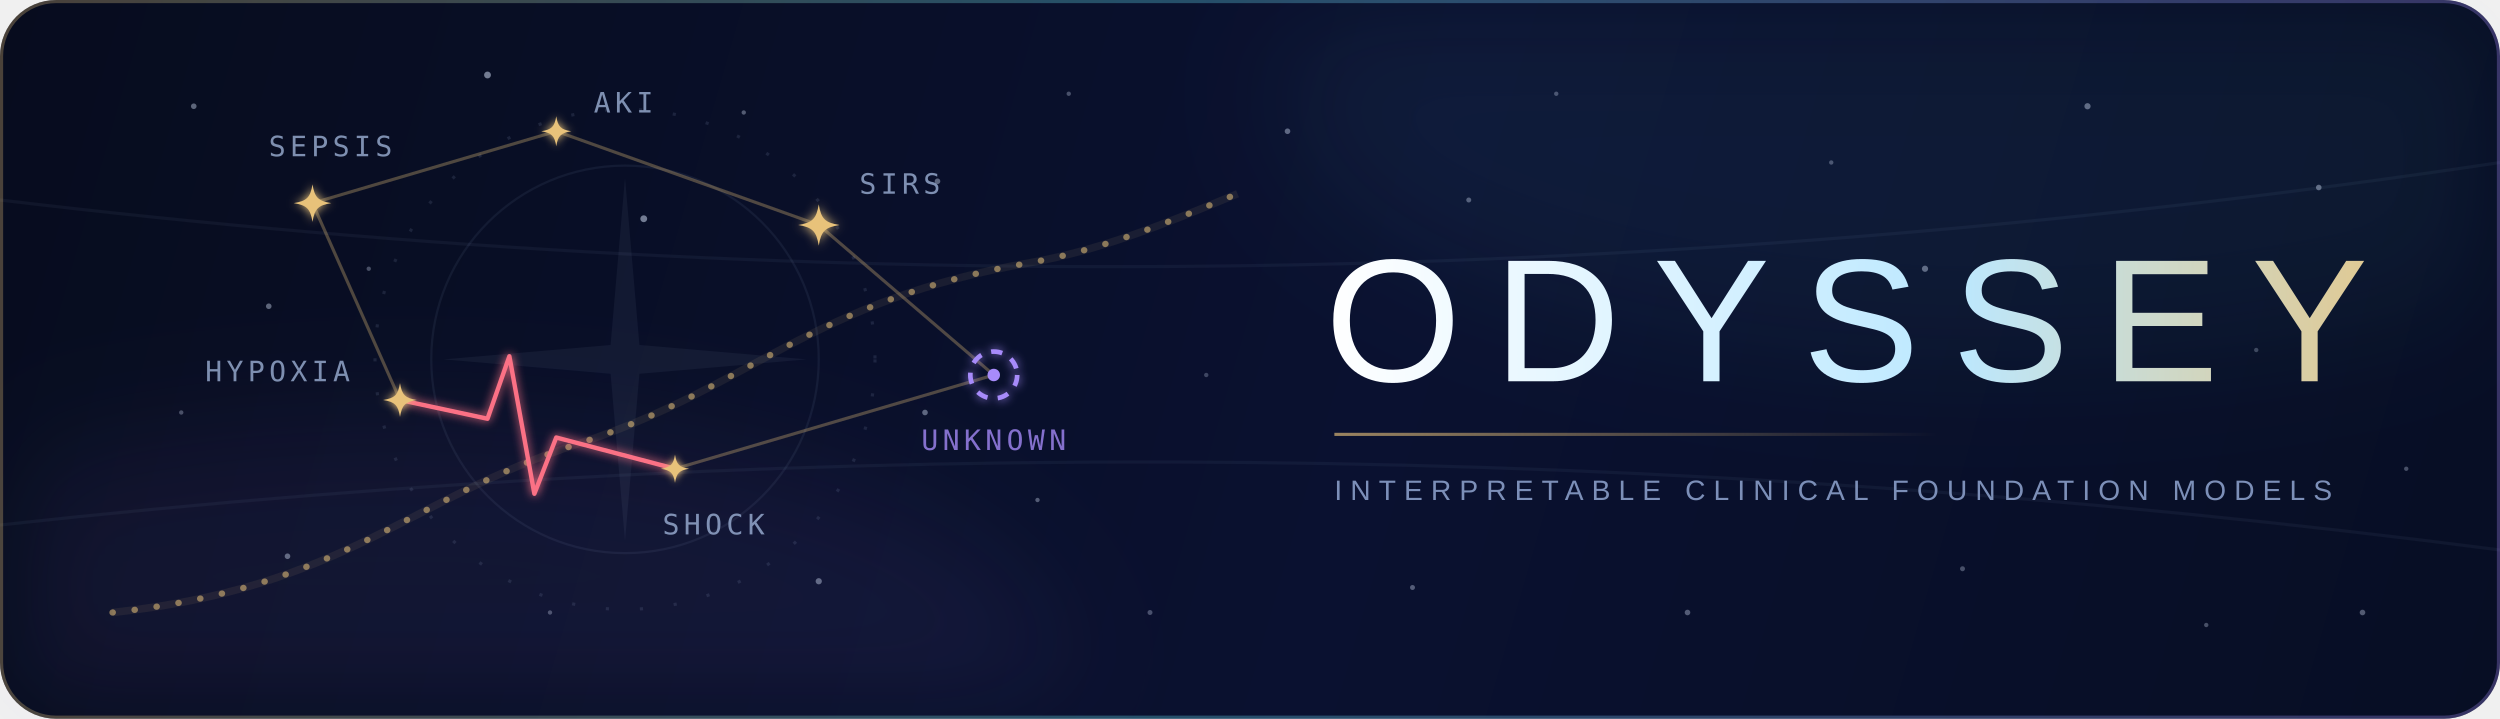
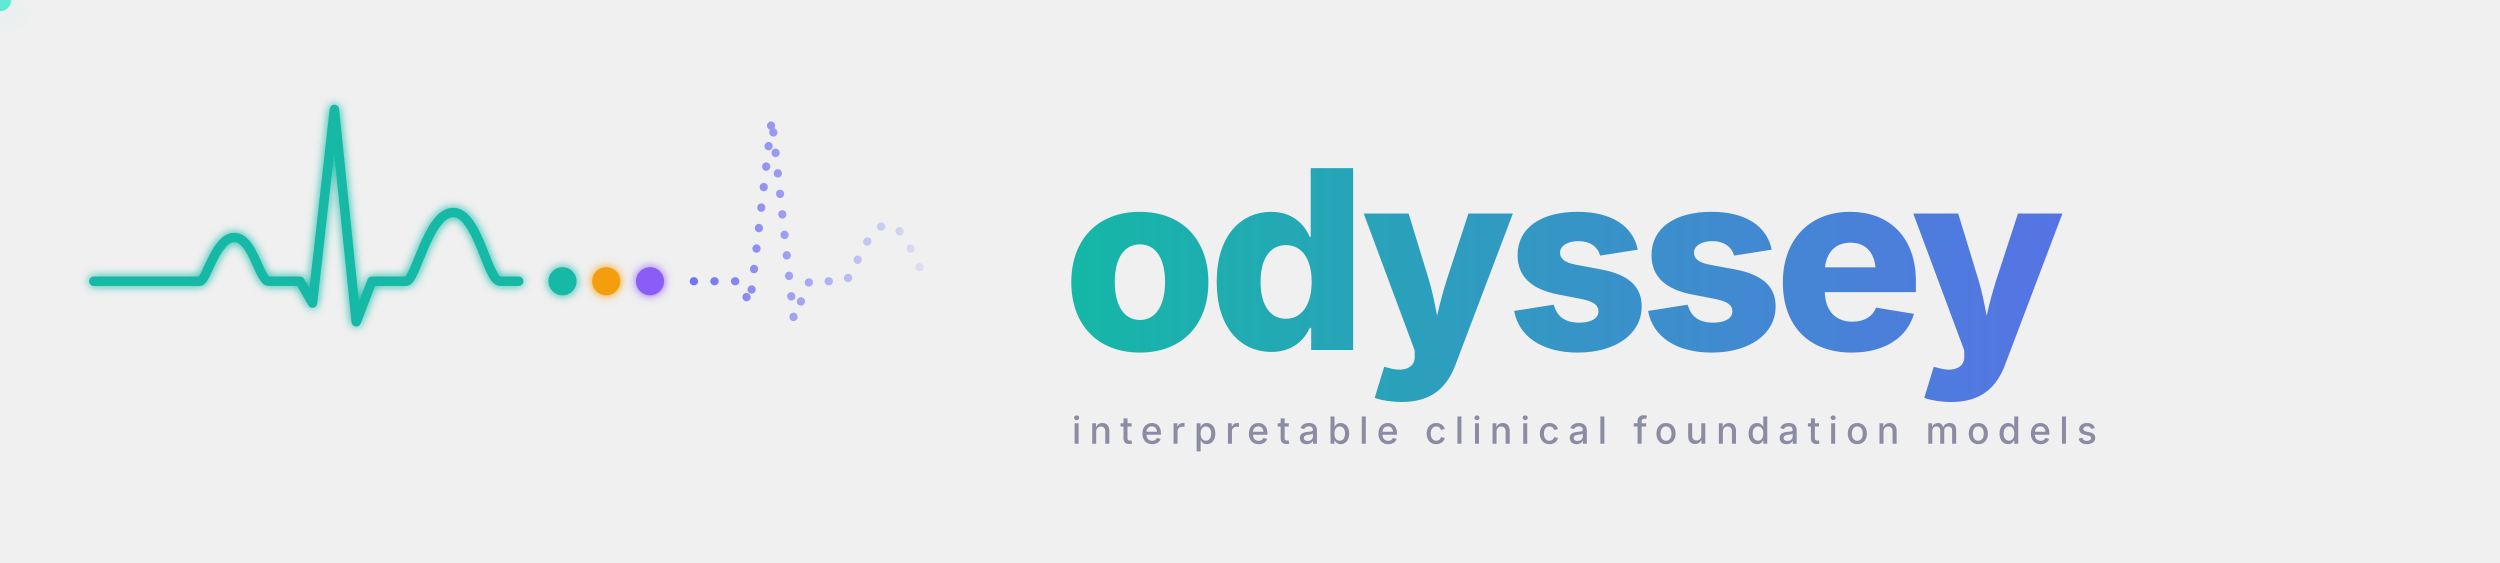
- <svg xmlns="http://www.w3.org/2000/svg" width="800" height="230" viewBox="0 0 800 230" role="img" aria-label="Odyssey — interpretable clinical foundation models">
+ <svg xmlns="http://www.w3.org/2000/svg" width="800" height="180" viewBox="0 0 800 180" role="img" aria-label="Odyssey — interpretable clinical foundation models">
  <defs>
-     <linearGradient id="bgg" x1="0" y1="0" x2="800" y2="230" gradientUnits="userSpaceOnUse">
-       <stop offset="0%" stop-color="#070C1E" />
-       <stop offset="55%" stop-color="#0A1130" />
-       <stop offset="100%" stop-color="#070E24" />
+     <path id="sweep" d="M30,90 L64,90              C66,90 69,76 75,76 C81,76 83,90 86,90              L96,90 L100,97 L107,35 L114,103 L119,90              L130,90              C133,90 137,68 145,68 C153,68 156,90 160,90              L222,90              L236,90 L240,97 L247,38 L254,102 L259,90              L270,90              C273,90 277,72 284,72 C291,72 294,90 298,90" />
+     <linearGradient id="fadeg" x1="222" y1="0" x2="298" y2="0" gradientUnits="userSpaceOnUse">
+       <stop offset="0%" stop-color="#6366F1" stop-opacity="0.9" />
+       <stop offset="100%" stop-color="#6366F1" stop-opacity="0.1" />
    </linearGradient>
-     <linearGradient id="borderg" x1="0" y1="0" x2="800" y2="0" gradientUnits="userSpaceOnUse">
-       <stop offset="0%" stop-color="#E8C27A" />
-       <stop offset="45%" stop-color="#67E8F9" />
-       <stop offset="100%" stop-color="#A78BFA" />
+     <linearGradient id="tg" x1="340" y1="0" x2="720" y2="0" gradientUnits="userSpaceOnUse">
+       <stop offset="0%" stop-color="#14B8A6" />
+       <stop offset="100%" stop-color="#6366F1" />
    </linearGradient>
-     <linearGradient id="wm" x1="424" y1="0" x2="790" y2="0" gradientUnits="userSpaceOnUse">
-       <stop offset="0%" stop-color="#FFFFFF" />
-       <stop offset="55%" stop-color="#BCE8FF" />
-       <stop offset="100%" stop-color="#E8C27A" />
-     </linearGradient>
-     <linearGradient id="ruleg" x1="427" y1="0" x2="620" y2="0" gradientUnits="userSpaceOnUse">
-       <stop offset="0%" stop-color="#E8C27A" stop-opacity="0.65" />
-       <stop offset="100%" stop-color="#E8C27A" stop-opacity="0" />
-     </linearGradient>
-     <path id="spark" d="M0,-6 C0.7,-1.8 1.8,-0.7 6,0 C1.8,0.7 0.7,1.8 0,6 C-0.7,1.8 -1.8,0.7 -6,0 C-1.8,-0.7 -0.7,-1.8 0,-6 Z" />
-     <path id="route" d="M36,196 C110,188 130,160 185,142 C240,124 260,96 330,84 C352,80 372,72 396,62" />
-     <filter id="softglow" x="-80%" y="-80%" width="260%" height="260%">
-       <feGaussianBlur stdDeviation="1.6" result="b" />
+     <filter id="softglow" x="-60%" y="-60%" width="220%" height="220%">
+       <feGaussianBlur stdDeviation="1.5" result="b" />
      <feMerge>
        <feMergeNode in="b" />
        <feMergeNode in="SourceGraphic" />
      </feMerge>
    </filter>
-     <filter id="glow" x="-120%" y="-120%" width="340%" height="340%">
-       <feGaussianBlur stdDeviation="3" result="b" />
+     <filter id="tracerglow" x="-200%" y="-200%" width="500%" height="500%">
+       <feGaussianBlur stdDeviation="4" result="b" />
      <feMerge>
        <feMergeNode in="b" />
        <feMergeNode in="SourceGraphic" />
      </feMerge>
    </filter>
-     <filter id="blob" x="-60%" y="-60%" width="220%" height="220%">
-       <feGaussianBlur stdDeviation="20" />
-     </filter>
  </defs>
-   <rect width="800" height="230" rx="18" fill="url(#bgg)" />
-   <g opacity="0.75">
-     <ellipse cx="640" cy="30" rx="230" ry="85" fill="#67E8F9" opacity="0.07" filter="url(#blob)">
-       <animateTransform attributeName="transform" type="translate" values="0 0; -40 12; 0 0" dur="14s" repeatCount="indefinite" />
-     </ellipse>
-     <ellipse cx="130" cy="215" rx="210" ry="80" fill="#A78BFA" opacity="0.09" filter="url(#blob)">
-       <animateTransform attributeName="transform" type="translate" values="0 0; 36 -10; 0 0" dur="17s" repeatCount="indefinite" />
-     </ellipse>
-   </g>
-   <g stroke="#9FB4D8" fill="none" stroke-width="1" opacity="0.06">
-     <path d="M0,64 Q400,112 800,52" />
-     <path d="M0,168 Q400,124 800,176" />
-   </g>
-   <g fill="#DCE8FF">
-     <circle cx="62" cy="34" r="0.9" opacity="0.4" />
-     <circle cx="118" cy="86" r="0.7" opacity="0.3" />
-     <circle cx="156" cy="24" r="1.1" opacity="0.5" />
-     <circle cx="238" cy="36" r="0.7" opacity="0.35" />
-     <circle cx="300" cy="58" r="0.9" opacity="0.4" />
-     <circle cx="342" cy="30" r="0.7" opacity="0.3" />
-     <circle cx="58" cy="132" r="0.7" opacity="0.3" />
-     <circle cx="92" cy="178" r="0.9" opacity="0.4" />
-     <circle cx="176" cy="196" r="0.7" opacity="0.3" />
-     <circle cx="262" cy="186" r="1.0" opacity="0.4" />
-     <circle cx="332" cy="160" r="0.7" opacity="0.35" />
-     <circle cx="368" cy="196" r="0.8" opacity="0.3" />
-     <circle cx="412" cy="42" r="0.9" opacity="0.4" />
-     <circle cx="452" cy="188" r="0.8" opacity="0.35" />
-     <circle cx="498" cy="30" r="0.7" opacity="0.3" />
-     <circle cx="540" cy="196" r="0.9" opacity="0.35" />
-     <circle cx="586" cy="52" r="0.7" opacity="0.3" />
-     <circle cx="628" cy="182" r="0.8" opacity="0.3" />
-     <circle cx="668" cy="34" r="1.0" opacity="0.4" />
-     <circle cx="706" cy="200" r="0.7" opacity="0.3" />
-     <circle cx="742" cy="60" r="0.9" opacity="0.4" />
-     <circle cx="770" cy="150" r="0.7" opacity="0.3" />
-     <circle cx="722" cy="112" r="0.7" opacity="0.25" />
-     <circle cx="386" cy="120" r="0.7" opacity="0.25" />
-     <circle cx="206" cy="70" r="1.1" opacity="0.5">
-       <animate attributeName="opacity" values="0.15;0.6;0.15" dur="3.4s" repeatCount="indefinite" />
-     </circle>
-     <circle cx="86" cy="98" r="0.9" opacity="0.4">
-       <animate attributeName="opacity" values="0.1;0.5;0.1" dur="4.1s" begin="0.9s" repeatCount="indefinite" />
-     </circle>
-     <circle cx="296" cy="132" r="0.9" opacity="0.4">
-       <animate attributeName="opacity" values="0.1;0.55;0.1" dur="3.8s" begin="1.7s" repeatCount="indefinite" />
-     </circle>
-     <circle cx="616" cy="86" r="1.0" opacity="0.4">
-       <animate attributeName="opacity" values="0.1;0.5;0.1" dur="4.5s" begin="0.4s" repeatCount="indefinite" />
-     </circle>
-     <circle cx="470" cy="64" r="0.8" opacity="0.35">
-       <animate attributeName="opacity" values="0.1;0.45;0.1" dur="3.6s" begin="2.3s" repeatCount="indefinite" />
-     </circle>
-     <circle cx="756" cy="196" r="0.9" opacity="0.35">
-       <animate attributeName="opacity" values="0.1;0.5;0.1" dur="4.2s" begin="1.2s" repeatCount="indefinite" />
-     </circle>
-   </g>
-   <g stroke="#9FB4D8" fill="none">
-     <circle cx="200" cy="115" r="80" stroke-width="1" stroke-dasharray="1 9.9" opacity="0.13" />
-     <circle cx="200" cy="115" r="62" stroke-width="0.7" opacity="0.08" />
-     <path d="M200,57 L205,115 L200,173 L195,115 Z M142,115 L200,110 L258,115 L200,120 Z" fill="#9FB4D8" stroke="none" opacity="0.07" />
-   </g>
-   <use href="#route" stroke="#E8C27A" stroke-width="2.4" fill="none" opacity="0.08" />
-   <use href="#route" stroke="#E8C27A" stroke-width="2" fill="none" stroke-linecap="round" stroke-dasharray="0.1 7" opacity="0.55" />
-   <g fill="#FFF3D6">
-     <circle r="2.4" opacity="0" filter="url(#glow)">
-       <animateMotion dur="7s" repeatCount="indefinite">
-         <mpath href="#route" />
-       </animateMotion>
-       <animate attributeName="opacity" values="0;1;1;0" keyTimes="0;0.06;0.9;1" dur="7s" repeatCount="indefinite" />
-     </circle>
-     <circle r="1.7" opacity="0" fill="#E8C27A" filter="url(#softglow)">
-       <animateMotion dur="7s" begin="0.14s" repeatCount="indefinite">
-         <mpath href="#route" />
-       </animateMotion>
-       <animate attributeName="opacity" values="0;0.6;0.6;0" keyTimes="0;0.06;0.9;1" dur="7s" begin="0.14s" repeatCount="indefinite" />
-     </circle>
-     <circle r="1.1" opacity="0" fill="#E8C27A">
-       <animateMotion dur="7s" begin="0.28s" repeatCount="indefinite">
-         <mpath href="#route" />
-       </animateMotion>
-       <animate attributeName="opacity" values="0;0.35;0.35;0" keyTimes="0;0.06;0.9;1" dur="7s" begin="0.28s" repeatCount="indefinite" />
-     </circle>
-   </g>
-   <g stroke="#E8C27A" stroke-width="1" fill="none" stroke-linecap="round" opacity="0.32">
-     <path d="M100,65 L178,42" />
-     <path d="M178,42 L262,72" />
-     <path d="M100,65 L128,128" />
-     <path d="M216,150 L318,120" />
-     <path d="M262,72 L318,120" />
-     <animate attributeName="opacity" values="0.24;0.42;0.24" dur="6s" repeatCount="indefinite" />
-   </g>
-   <path d="M128,128 L156,134 L163,114 L171,158 L178,140 L216,150" stroke="#FB7185" stroke-width="1.4" fill="none" stroke-linecap="round" stroke-linejoin="round" filter="url(#softglow)">
-     <animate attributeName="opacity" values="0.45;0.95;0.45" dur="2.8s" repeatCount="indefinite" />
-   </path>
-   <g fill="#E8C27A">
-     <g transform="translate(100 65)">
-       <use href="#spark" filter="url(#softglow)">
-         <animateTransform attributeName="transform" type="scale" values="1;1.3;1" dur="3.6s" repeatCount="indefinite" />
-         <animate attributeName="opacity" values="0.8;1;0.8" dur="3.6s" repeatCount="indefinite" />
-       </use>
-     </g>
-     <g transform="translate(178 42) scale(0.8)">
-       <use href="#spark" filter="url(#softglow)">
-         <animateTransform attributeName="transform" type="scale" values="1;1.3;1" dur="3.2s" begin="0.8s" repeatCount="indefinite" />
-         <animate attributeName="opacity" values="0.75;1;0.75" dur="3.2s" begin="0.8s" repeatCount="indefinite" />
-       </use>
-     </g>
-     <g transform="translate(262 72) scale(1.1)">
-       <use href="#spark" filter="url(#softglow)">
-         <animateTransform attributeName="transform" type="scale" values="1;1.25;1" dur="4s" begin="1.5s" repeatCount="indefinite" />
-         <animate attributeName="opacity" values="0.8;1;0.8" dur="4s" begin="1.5s" repeatCount="indefinite" />
-       </use>
-     </g>
-     <g transform="translate(128 128) scale(0.9)">
-       <use href="#spark" filter="url(#softglow)">
-         <animateTransform attributeName="transform" type="scale" values="1;1.3;1" dur="3.4s" begin="2.2s" repeatCount="indefinite" />
-         <animate attributeName="opacity" values="0.75;1;0.75" dur="3.4s" begin="2.2s" repeatCount="indefinite" />
-       </use>
-     </g>
-     <g transform="translate(216 150) scale(0.75)">
-       <use href="#spark" filter="url(#softglow)">
-         <animateTransform attributeName="transform" type="scale" values="1;1.3;1" dur="3s" begin="0.4s" repeatCount="indefinite" />
-         <animate attributeName="opacity" values="0.75;1;0.75" dur="3s" begin="0.4s" repeatCount="indefinite" />
-       </use>
-     </g>
-   </g>
-   <g>
-     <circle cx="318" cy="120" r="7.5" fill="none" stroke="#A78BFA" stroke-width="1.5" stroke-dasharray="3.6 3.3" filter="url(#softglow)">
-       <animateTransform attributeName="transform" type="rotate" from="0 318 120" to="360 318 120" dur="11s" repeatCount="indefinite" />
-     </circle>
-     <circle cx="318" cy="120" r="2" fill="#A78BFA">
-       <animate attributeName="opacity" values="0.5;1;0.5" dur="2.8s" repeatCount="indefinite" />
-     </circle>
-   </g>
-   <g font-family="ui-monospace, 'SF Mono', SFMono-Regular, Menlo, Consolas, monospace" font-size="9" letter-spacing="1.4" fill="#9FB4D8" opacity="0.78">
-     <text x="86" y="50">SEPSIS</text>
-     <text x="190" y="36">AKI</text>
-     <text x="275" y="62">SIRS</text>
-     <text x="112" y="122" text-anchor="end">HYPOXIA</text>
-     <text x="212" y="171">SHOCK</text>
-     <text x="318" y="144" text-anchor="middle" fill="#A78BFA">UNKNOWN</text>
-   </g>
-   <g opacity="0">
-     <animateMotion dur="9s" repeatCount="indefinite" keyPoints="0;1;1" keyTimes="0;0.05;1" calcMode="linear">
-       <mpath href="#shootpath" />
+   <path d="M30,90 L64,90            C66,90 69,76 75,76 C81,76 83,90 86,90            L96,90 L100,97 L107,35 L114,103 L119,90            L130,90            C133,90 137,68 145,68 C153,68 156,90 160,90            L166,90" stroke="#14B8A6" stroke-width="3" fill="none" stroke-linecap="round" stroke-linejoin="round" filter="url(#softglow)" />
+   <circle cx="180" cy="90" r="4.5" fill="#14B8A6" filter="url(#softglow)">
+     <animate attributeName="opacity" values="0.6;1;0.6" dur="2.4s" repeatCount="indefinite" />
+   </circle>
+   <circle cx="194" cy="90" r="4.5" fill="#F59E0B" filter="url(#softglow)">
+     <animate attributeName="opacity" values="0.6;1;0.6" dur="2.4s" begin="0.4s" repeatCount="indefinite" />
+   </circle>
+   <circle cx="208" cy="90" r="4.5" fill="#8B5CF6" filter="url(#softglow)">
+     <animate attributeName="opacity" values="0.6;1;0.6" dur="2.4s" begin="0.8s" repeatCount="indefinite" />
+   </circle>
+   <path d="M222,90 L236,90 L240,97 L247,38 L254,102 L259,90            L270,90            C273,90 277,72 284,72 C291,72 294,90 298,90" stroke="url(#fadeg)" stroke-width="2.6" fill="none" stroke-linecap="round" stroke-linejoin="round" stroke-dasharray="0.1 6.5" />
+   <circle r="3.6" fill="#5EEAD4" filter="url(#tracerglow)">
+     <animateMotion dur="4.5s" repeatCount="indefinite">
+       <mpath href="#sweep" />
    </animateMotion>
-     <animate attributeName="opacity" values="0;0.9;0;0" keyTimes="0;0.02;0.05;1" dur="9s" repeatCount="indefinite" />
-     <line x1="-26" y1="-5.4" x2="0" y2="0" stroke="#CFE9FF" stroke-width="1.3" stroke-linecap="round" />
-     <circle r="1.6" fill="#FFFFFF" />
-   </g>
-   <path id="shootpath" d="M482,26 L706,72" fill="none" />
-   <text x="424" y="122" font-family="-apple-system, BlinkMacSystemFont, 'Helvetica Neue', 'Segoe UI', Arial, sans-serif" font-size="56" font-weight="200" letter-spacing="10.5" fill="url(#wm)">ODYSSEY</text>
-   <line x1="427" y1="139" x2="620" y2="139" stroke="url(#ruleg)" stroke-width="1" />
-   <text x="427" y="160" font-family="-apple-system, BlinkMacSystemFont, 'Helvetica Neue', 'Segoe UI', Arial, sans-serif" font-size="9" font-weight="500" letter-spacing="2.6" fill="#7C8FB8">INTERPRETABLE CLINICAL FOUNDATION MODELS</text>
-   <rect x="0.5" y="0.5" width="799" height="229" rx="17.5" fill="none" stroke="url(#borderg)" stroke-width="1" opacity="0.3" />
+     <animate attributeName="opacity" values="0;0.9;0.9;0" keyTimes="0;0.05;0.9;1" dur="4.5s" repeatCount="indefinite" />
+   </circle>
+   <text x="340" y="112" font-family="-apple-system, BlinkMacSystemFont, 'Segoe UI', 'Inter', Helvetica, Arial, sans-serif" font-size="80" font-weight="800" letter-spacing="-3" fill="url(#tg)">odyssey</text>
+   <text x="343" y="142" font-family="-apple-system, BlinkMacSystemFont, 'Segoe UI', 'Inter', Helvetica, Arial, sans-serif" font-size="12" font-weight="500" letter-spacing="2.6" fill="#8b8ba3">interpretable clinical foundation models</text>
</svg>
